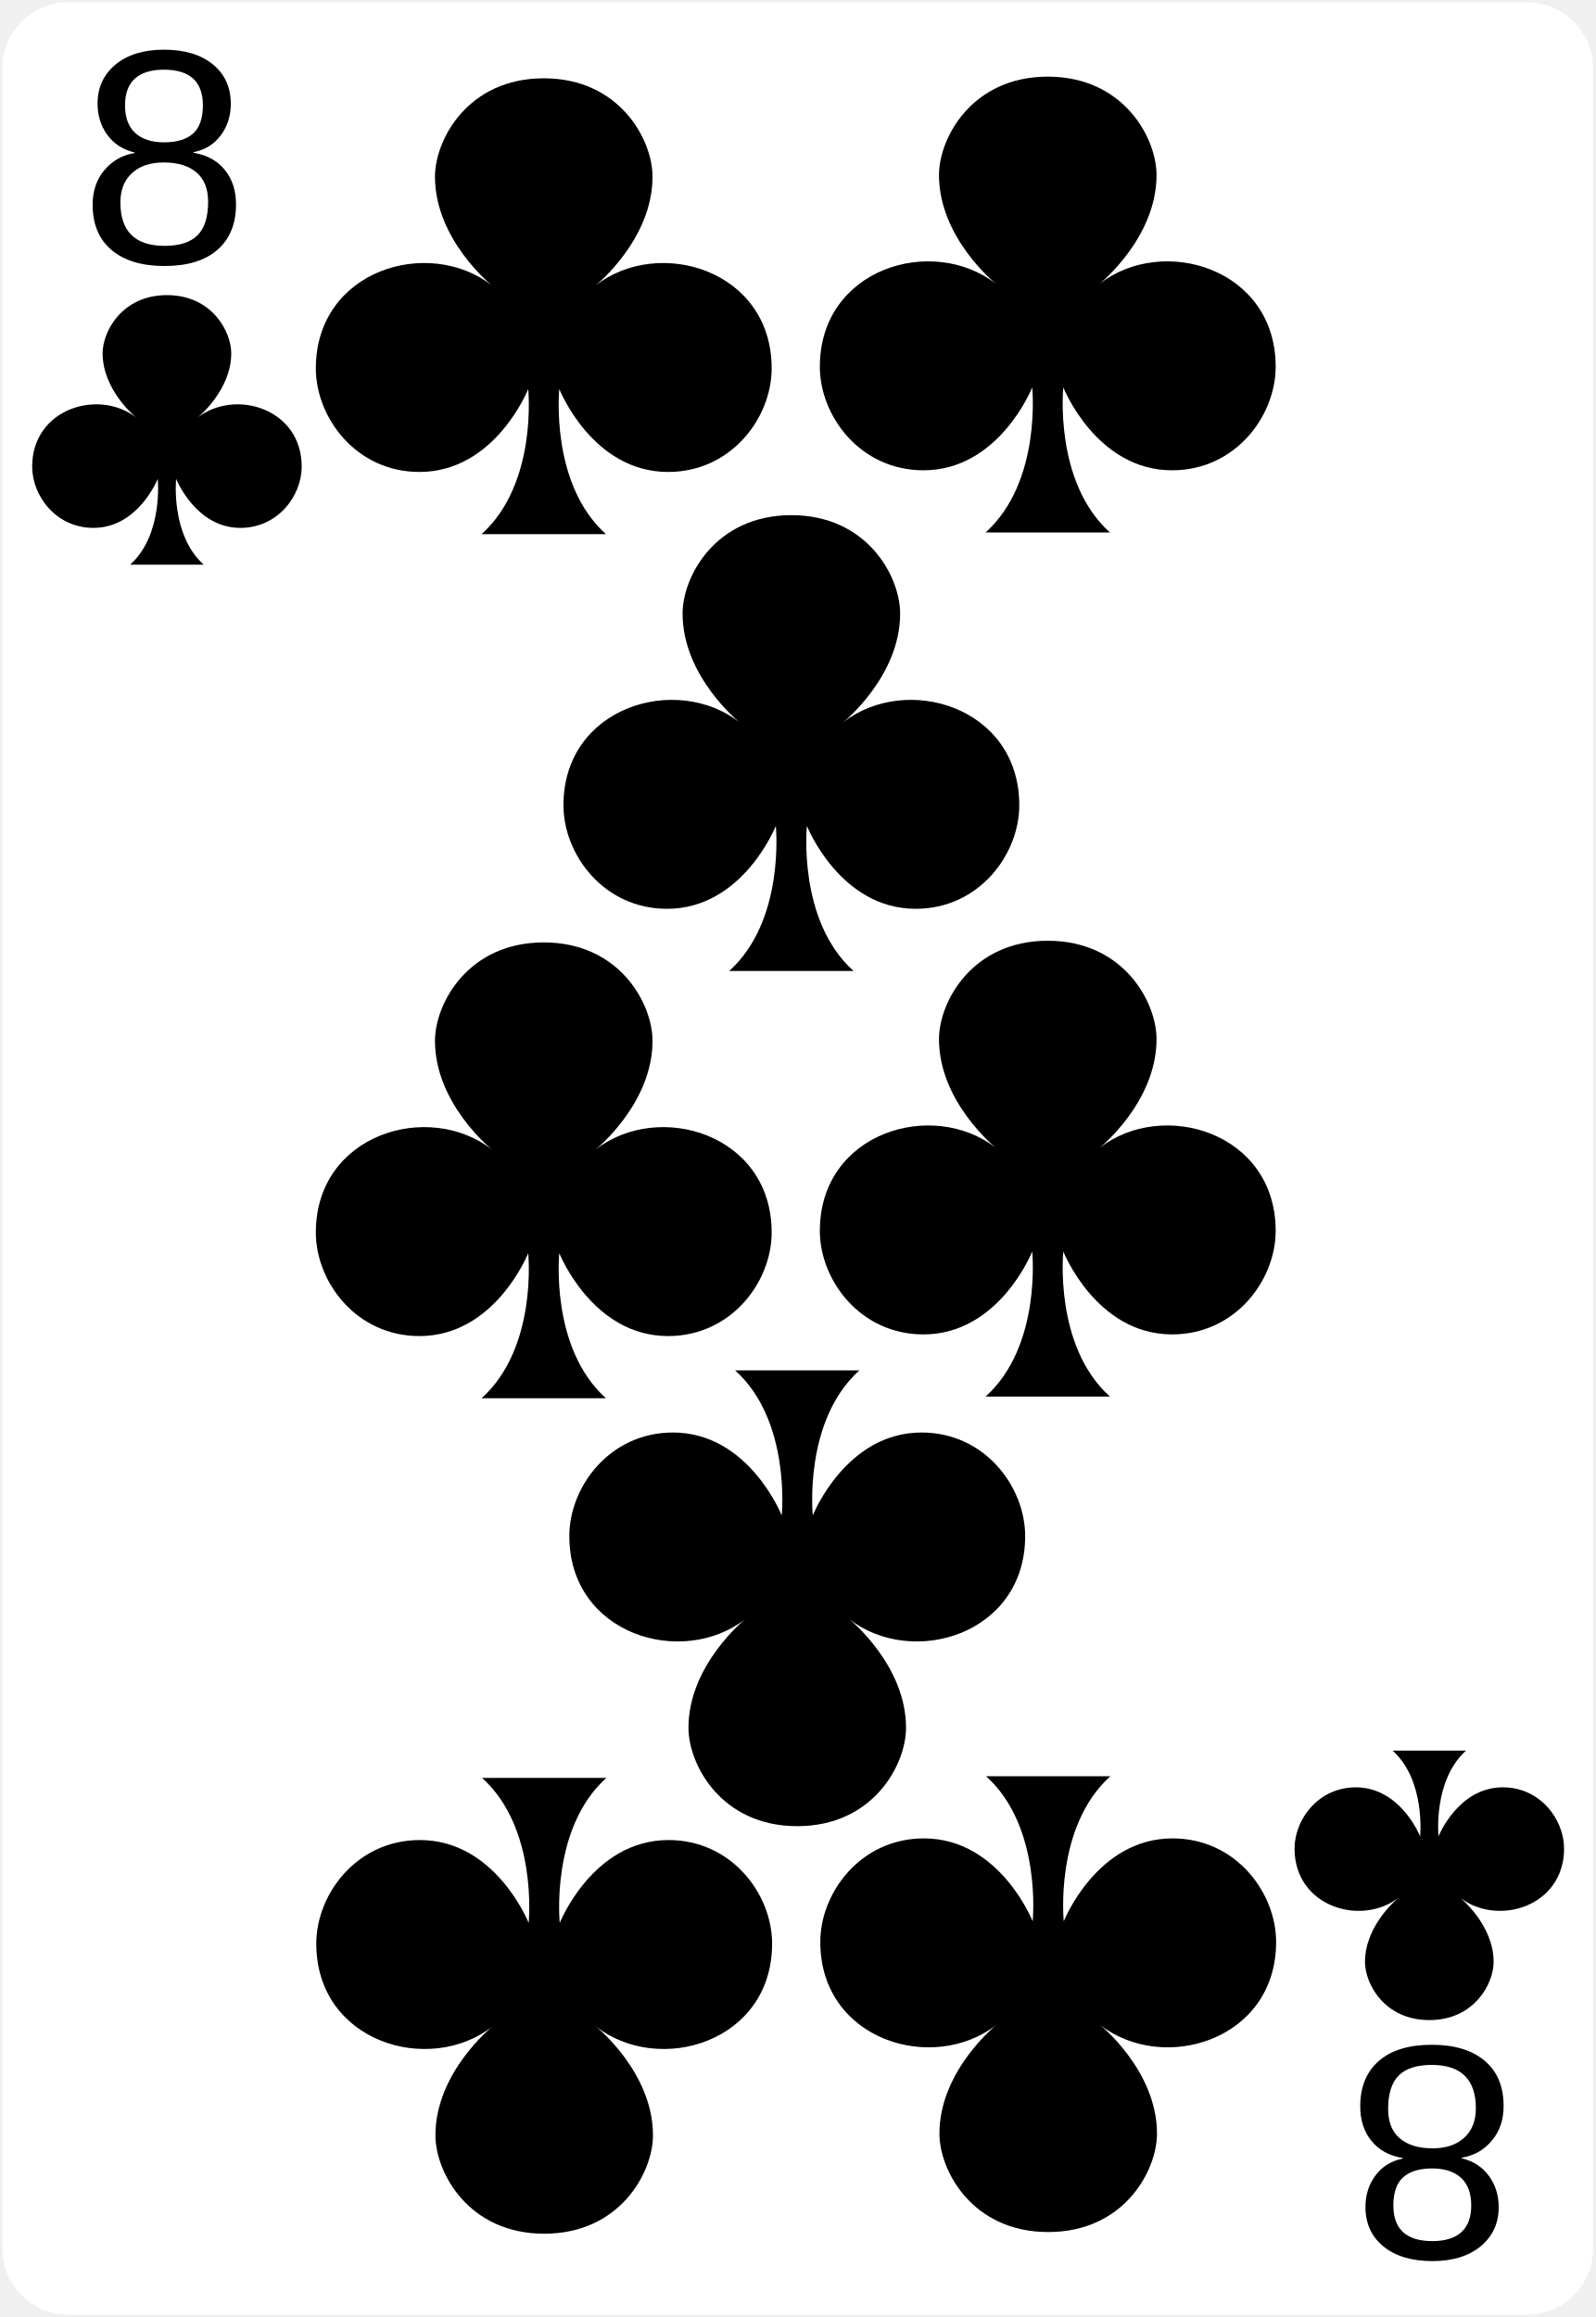
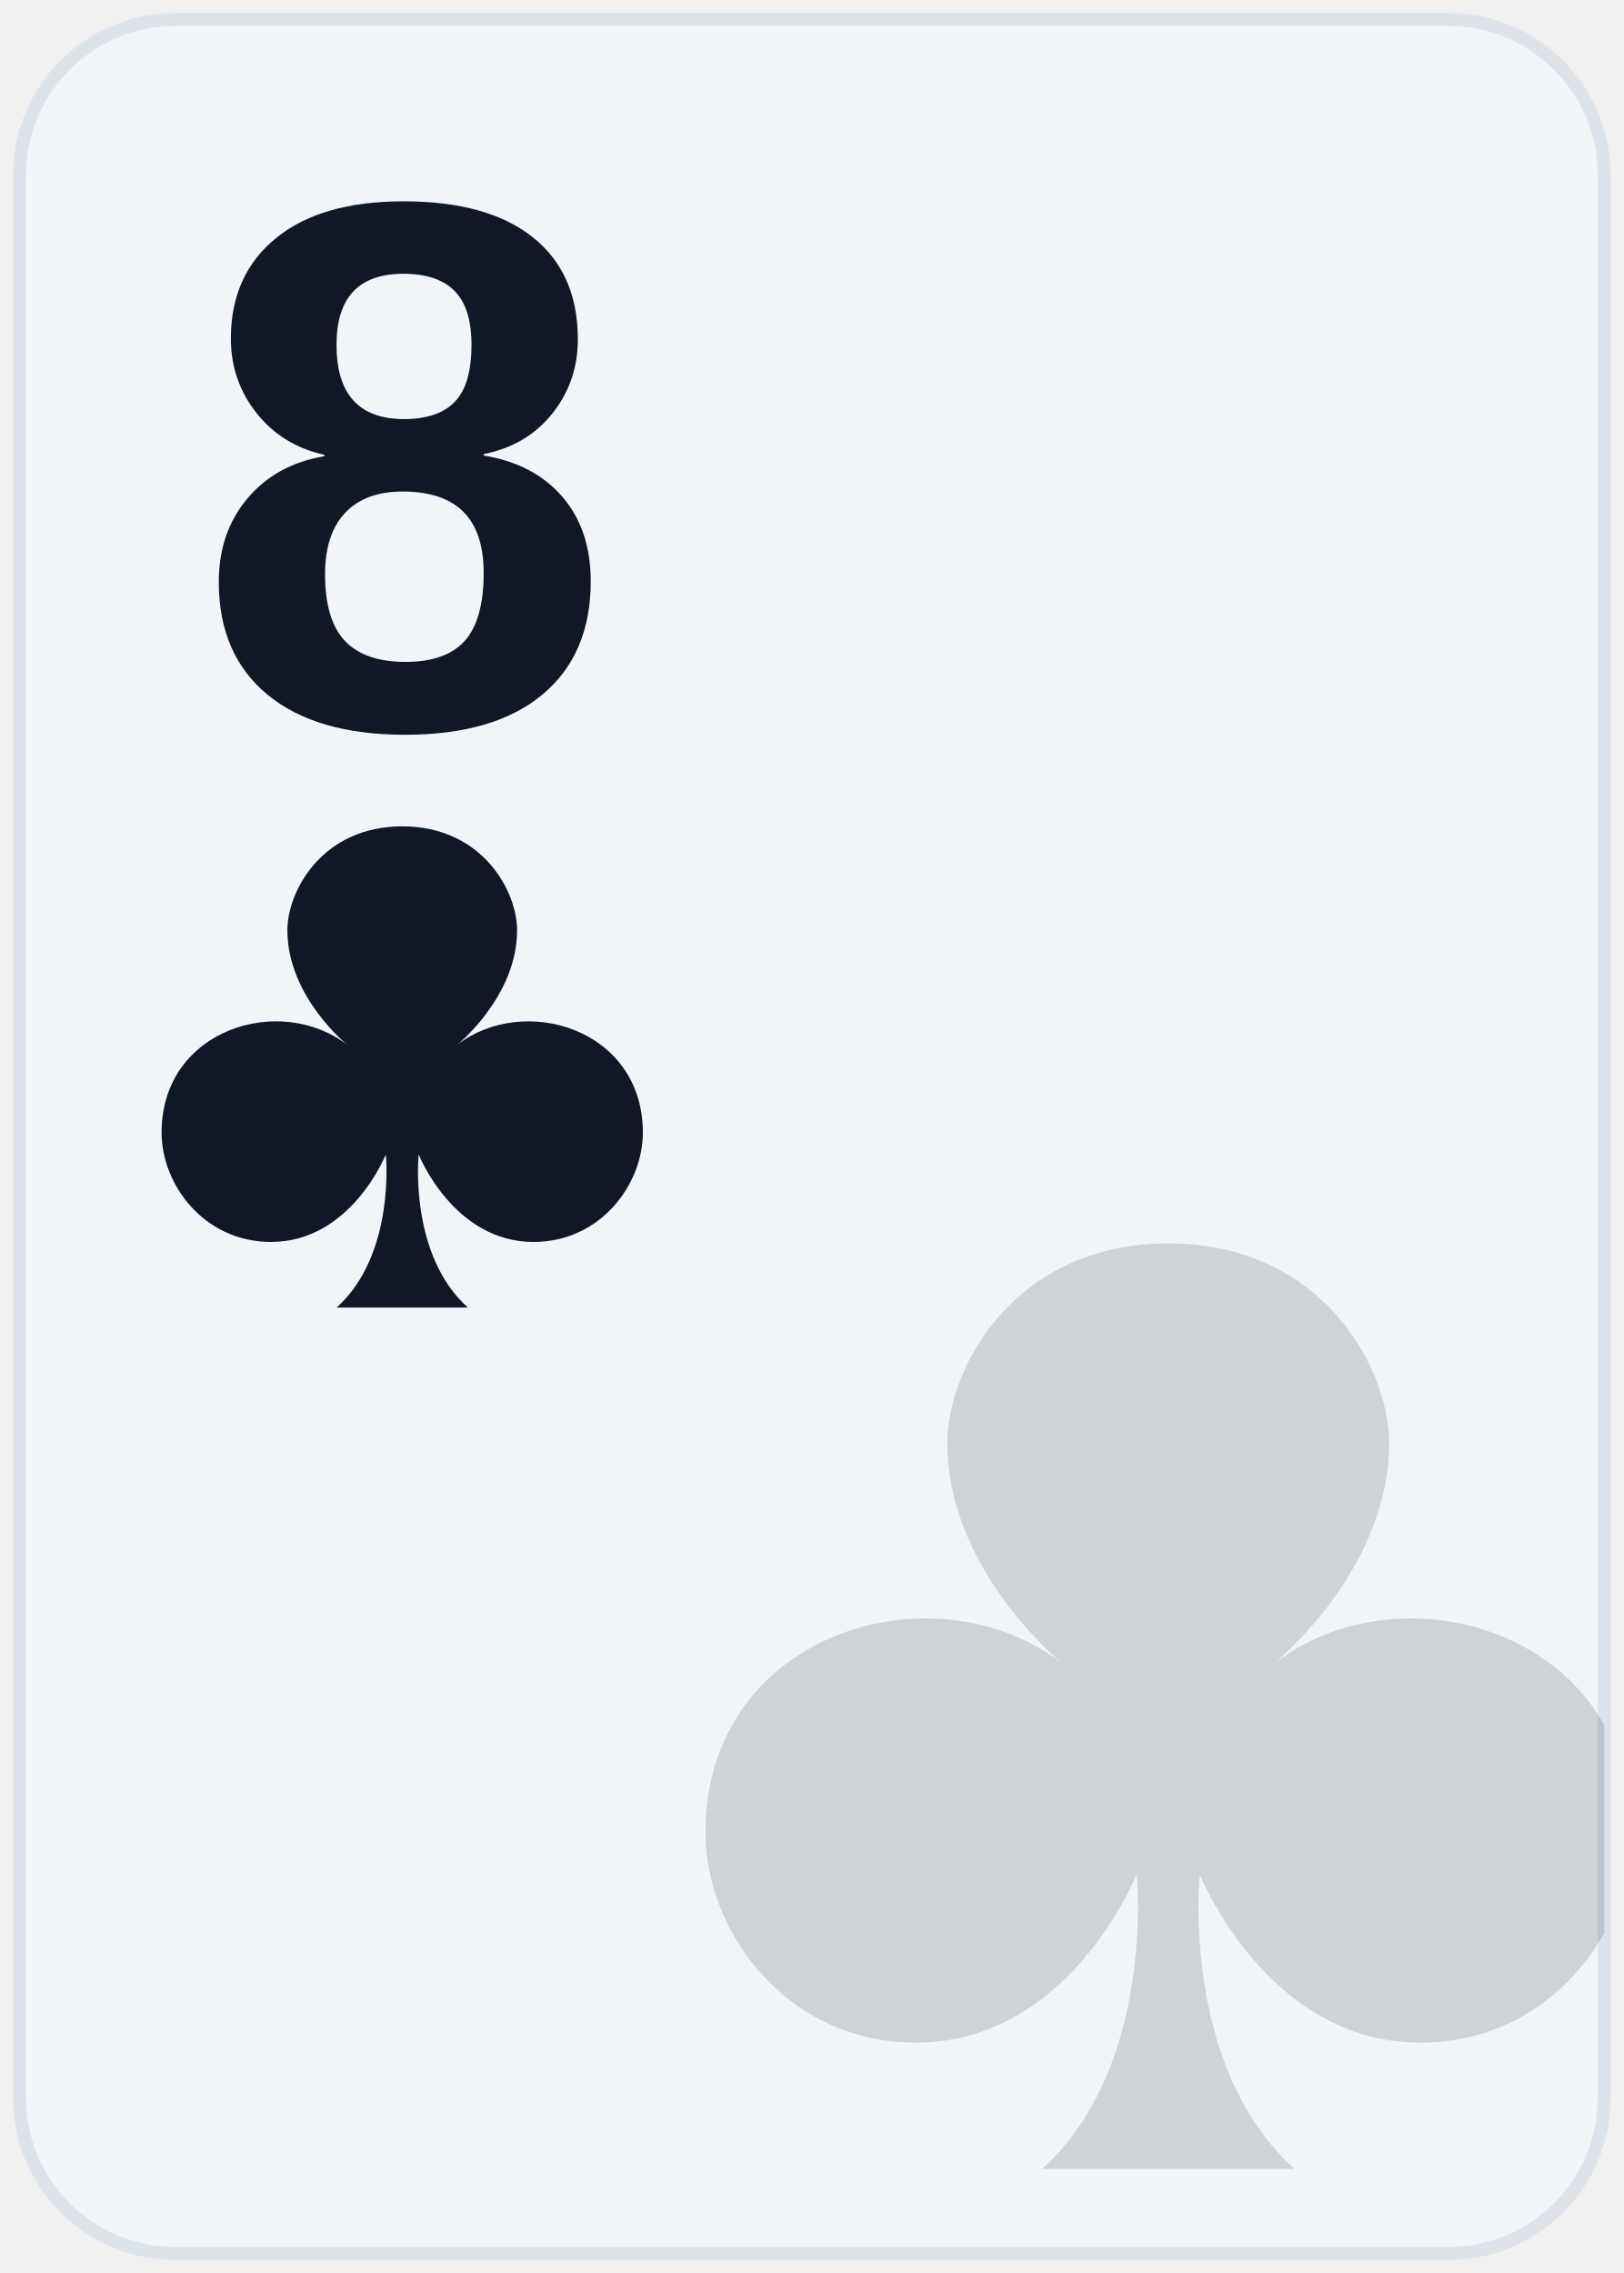
- <svg xmlns="http://www.w3.org/2000/svg" xmlns:xlink="http://www.w3.org/1999/xlink" width="167.087pt" height="242.667pt" viewBox="0 0 167.087 242.667" xml:space="preserve" id="svg2" version="1.1">
-   <defs id="defs41">
-     <radialGradient xlink:href="#linearGradient2984" id="radialGradient3760" cx="48.231" cy="18.138" fx="48.231" fy="18.138" r="9.5" gradientUnits="userSpaceOnUse" gradientTransform="matrix(-1.560526,0.01828294,-0.02684055,-2.290953,123.9838,58.80911)" />
-     <linearGradient id="linearGradient2984">
-       <stop style="stop-color:#000000;stop-opacity:1;" offset="0" id="stop2986" />
-       <stop style="stop-color:#000000;stop-opacity:0.656;" offset="1" id="stop2988" />
-     </linearGradient>
-     <radialGradient xlink:href="#linearGradient3784" id="radialGradient3792" cx="171.487" cy="511.223" fx="171.487" fy="511.223" r="81.903" gradientTransform="matrix(1.152989,-0.6739155,0.3948202,0.6754904,-233.6326,270.4008)" gradientUnits="userSpaceOnUse" />
-     <linearGradient id="linearGradient3784">
-       <stop style="stop-color:#ffffff;stop-opacity:0.534;" offset="0" id="stop3786" />
-       <stop style="stop-color:#000000;stop-opacity:0;" offset="1" id="stop3788" />
-     </linearGradient>
-     <radialGradient r="81.903" fy="511.223" fx="171.487" cy="511.223" cx="171.487" gradientTransform="matrix(1.152989,-0.6739155,0.3948202,0.6754904,-233.6326,270.4008)" gradientUnits="userSpaceOnUse" id="radialGradient3855" xlink:href="#linearGradient3784-4" />
-     <linearGradient id="linearGradient3784-4">
-       <stop style="stop-color:#ffffff;stop-opacity:0.519;" offset="0" id="stop3786-8" />
-       <stop style="stop-color:#000000;stop-opacity:0;" offset="1" id="stop3788-6" />
-     </linearGradient>
-     <radialGradient r="81.903" fy="461.841" fx="181.694" cy="461.841" cx="181.694" gradientTransform="matrix(1.152989,-0.6739155,0.3948202,0.6754904,-233.6326,270.4008)" gradientUnits="userSpaceOnUse" id="radialGradient3916" xlink:href="#linearGradient3784-3" />
-     <linearGradient id="linearGradient3784-3">
-       <stop style="stop-color:#ffffff;stop-opacity:0.702;" offset="0" id="stop3786-86" />
-       <stop style="stop-color:#000000;stop-opacity:0;" offset="1" id="stop3788-2" />
-     </linearGradient>
+ <svg xmlns="http://www.w3.org/2000/svg" width="250" height="350" viewBox="0 0 250 350">
+   <defs>
+     <clipPath id="cc_8C">
+       <rect x="3" y="3" width="244" height="344" rx="24" ry="24" />
+     </clipPath>
  </defs>
-   <g id="Layer_x0020_1" style="fill-rule:nonzero;clip-rule:nonzero;stroke:#000000;stroke-miterlimit:4;">
-     <path style="fill:#FFFFFF;stroke-width:0;" d="M166.837,235.548c0,3.777-3.087,6.869-6.871,6.869H7.111c-3.775,0-6.861-3.092-6.861-6.869V7.12C0.25,3.343,3.336,0.25,7.111,0.25h152.855    c3.784,0,6.871,3.093,6.871,6.87v228.428z" id="path5" />
-     <g style="stroke:none;" id="g7">
-       <g id="g9">
- 				
- 			</g>
-     </g>
-     <g id="g15">
- 			
- 		</g>
-     <g id="g19">
- 			
- 		</g>
-     <g style="stroke:none;" id="g23">
-       <g id="g25">
- 				
- 			</g>
-     </g>
-     <g style="stroke:none;" id="g31">
-       <g id="g33">
- 				
- 			</g>
-     </g>
+   <rect x="3" y="3" width="244" height="344" rx="24" ry="24" fill="#f2f5f8" stroke="#dde3ea" stroke-width="2" />
+   <g clip-path="url(#cc_8C)">
+     <path d="m 50.291,22.698 c 0,0 2.375,-1.9 2.375,-4.534 0,-1.542 -1.369,-4.102 -4.534,-4.102 -3.165,0 -4.534,2.561 -4.534,4.102 0,2.634 2.375,4.534 2.375,4.534 -2.638,-2.055 -7.341,-0.652 -7.341,3.455 0,2.056 1.68,4.318 4.318,4.318 3.165,0 4.534,-3.455 4.534,-3.455 0,0 0.402,3.938 -1.943,6.046 h 5.182 c -2.345,-2.107 -1.943,-6.046 -1.943,-6.046 0,0 1.369,3.455 4.534,3.455 2.639,0 4.318,-2.263 4.318,-4.318 0,-4.107 -4.703,-5.51 -7.341,-3.455 z" fill="#0f1729" opacity="0.16" transform="translate(180,266) scale(7.5) translate(-48.15,-24)" />
  </g>
-   <text xml:space="preserve" style="font-size:32px;font-style:normal;font-weight:normal;line-height:125%;letter-spacing:0px;word-spacing:0px;fill:#000000;fill-opacity:1;stroke:none;font-family:Bitstream Vera Sans" x="8.311" y="27.548" id="text3788">
-     <tspan id="tspan3790" x="8.311" y="27.548" style="font-style:normal;font-variant:normal;font-weight:normal;font-stretch:normal;font-family:Arial;-inkscape-font-specification:Arial">8</tspan>
-   </text>
-   <g transform="matrix(1.485651,0,0,1.485651,-54.02466,10.01807)" id="layer1-1-4">
-     <path id="cl-9" d="m 50.291,22.698 c 0,0 2.375,-1.9 2.375,-4.534 0,-1.542 -1.369,-4.102 -4.534,-4.102 -3.165,0 -4.534,2.561 -4.534,4.102 0,2.634 2.375,4.534 2.375,4.534 -2.638,-2.055 -7.341,-0.652 -7.341,3.455 0,2.056 1.68,4.318 4.318,4.318 3.165,0 4.534,-3.455 4.534,-3.455 0,0 0.402,3.938 -1.943,6.046 h 5.182 c -2.345,-2.107 -1.943,-6.046 -1.943,-6.046 0,0 1.369,3.455 4.534,3.455 2.639,0 4.318,-2.263 4.318,-4.318 0,-4.107 -4.703,-5.51 -7.341,-3.455 z" style="fill:#000000" />
-   </g>
-   <text xml:space="preserve" style="font-size:32px;font-style:normal;font-weight:normal;line-height:125%;letter-spacing:0px;word-spacing:0px;fill:#000000;fill-opacity:1;stroke:none;font-family:Bitstream Vera Sans" x="-158.864" y="-214.467" id="text3788-8" transform="scale(-1,-1)">
-     <tspan id="tspan3790-7" x="-158.864" y="-214.467" style="font-style:normal;font-variant:normal;font-weight:normal;font-stretch:normal;font-family:Arial;-inkscape-font-specification:Arial">8</tspan>
-   </text>
-   <g transform="matrix(-1.485651,0,0,-1.485651,221.1992,232.4618)" id="layer1-1-4-1">
-     <path id="cl-9-7" d="m 50.291,22.698 c 0,0 2.375,-1.9 2.375,-4.534 0,-1.542 -1.369,-4.102 -4.534,-4.102 -3.165,0 -4.534,2.561 -4.534,4.102 0,2.634 2.375,4.534 2.375,4.534 -2.638,-2.055 -7.341,-0.652 -7.341,3.455 0,2.056 1.68,4.318 4.318,4.318 3.165,0 4.534,-3.455 4.534,-3.455 0,0 0.402,3.938 -1.943,6.046 h 5.182 c -2.345,-2.107 -1.943,-6.046 -1.943,-6.046 0,0 1.369,3.455 4.534,3.455 2.639,0 4.318,-2.263 4.318,-4.318 0,-4.107 -4.703,-5.51 -7.341,-3.455 z" style="fill:#000000" />
-   </g>
-   <g transform="matrix(2.512578,0,0,2.512578,-63.98839,-27.13112)" id="layer1-1-4-8">
-     <path id="cl-9-8" d="m 50.291,22.698 c 0,0 2.375,-1.9 2.375,-4.534 0,-1.542 -1.369,-4.102 -4.534,-4.102 -3.165,0 -4.534,2.561 -4.534,4.102 0,2.634 2.375,4.534 2.375,4.534 -2.638,-2.055 -7.341,-0.652 -7.341,3.455 0,2.056 1.68,4.318 4.318,4.318 3.165,0 4.534,-3.455 4.534,-3.455 0,0 0.402,3.938 -1.943,6.046 h 5.182 c -2.345,-2.107 -1.943,-6.046 -1.943,-6.046 0,0 1.369,3.455 4.534,3.455 2.639,0 4.318,-2.263 4.318,-4.318 0,-4.107 -4.703,-5.51 -7.341,-3.455 z" style="fill:#000000" />
-   </g>
-   <g transform="matrix(-2.512578,0,0,-2.512578,177.9295,269.2751)" id="layer1-1-4-8-0">
-     <path id="cl-9-8-6" d="m 50.291,22.698 c 0,0 2.375,-1.9 2.375,-4.534 0,-1.542 -1.369,-4.102 -4.534,-4.102 -3.165,0 -4.534,2.561 -4.534,4.102 0,2.634 2.375,4.534 2.375,4.534 -2.638,-2.055 -7.341,-0.652 -7.341,3.455 0,2.056 1.68,4.318 4.318,4.318 3.165,0 4.534,-3.455 4.534,-3.455 0,0 0.402,3.938 -1.943,6.046 h 5.182 c -2.345,-2.107 -1.943,-6.046 -1.943,-6.046 0,0 1.369,3.455 4.534,3.455 2.639,0 4.318,-2.263 4.318,-4.318 0,-4.107 -4.703,-5.51 -7.341,-3.455 z" style="fill:#000000" />
-   </g>
-   <g transform="matrix(2.512578,0,0,2.512578,-63.98839,63.36968)" id="layer1-1-4-8-2">
-     <path id="cl-9-8-0" d="m 50.291,22.698 c 0,0 2.375,-1.9 2.375,-4.534 0,-1.542 -1.369,-4.102 -4.534,-4.102 -3.165,0 -4.534,2.561 -4.534,4.102 0,2.634 2.375,4.534 2.375,4.534 -2.638,-2.055 -7.341,-0.652 -7.341,3.455 0,2.056 1.68,4.318 4.318,4.318 3.165,0 4.534,-3.455 4.534,-3.455 0,0 0.402,3.938 -1.943,6.046 h 5.182 c -2.345,-2.107 -1.943,-6.046 -1.943,-6.046 0,0 1.369,3.455 4.534,3.455 2.639,0 4.318,-2.263 4.318,-4.318 0,-4.107 -4.703,-5.51 -7.341,-3.455 z" style="fill:#000000" />
-   </g>
-   <g transform="matrix(2.512578,0,0,2.512578,-11.20333,-27.30484)" id="layer1-1-4-8-8">
-     <path id="cl-9-8-9" d="m 50.291,22.698 c 0,0 2.375,-1.9 2.375,-4.534 0,-1.542 -1.369,-4.102 -4.534,-4.102 -3.165,0 -4.534,2.561 -4.534,4.102 0,2.634 2.375,4.534 2.375,4.534 -2.638,-2.055 -7.341,-0.652 -7.341,3.455 0,2.056 1.68,4.318 4.318,4.318 3.165,0 4.534,-3.455 4.534,-3.455 0,0 0.402,3.938 -1.943,6.046 h 5.182 c -2.345,-2.107 -1.943,-6.046 -1.943,-6.046 0,0 1.369,3.455 4.534,3.455 2.639,0 4.318,-2.263 4.318,-4.318 0,-4.107 -4.703,-5.51 -7.341,-3.455 z" style="fill:#000000" />
-   </g>
-   <g transform="matrix(-2.512578,0,0,-2.512578,230.7146,269.1014)" id="layer1-1-4-8-0-2">
-     <path id="cl-9-8-6-6" d="m 50.291,22.698 c 0,0 2.375,-1.9 2.375,-4.534 0,-1.542 -1.369,-4.102 -4.534,-4.102 -3.165,0 -4.534,2.561 -4.534,4.102 0,2.634 2.375,4.534 2.375,4.534 -2.638,-2.055 -7.341,-0.652 -7.341,3.455 0,2.056 1.68,4.318 4.318,4.318 3.165,0 4.534,-3.455 4.534,-3.455 0,0 0.402,3.938 -1.943,6.046 h 5.182 c -2.345,-2.107 -1.943,-6.046 -1.943,-6.046 0,0 1.369,3.455 4.534,3.455 2.639,0 4.318,-2.263 4.318,-4.318 0,-4.107 -4.703,-5.51 -7.341,-3.455 z" style="fill:#000000" />
-   </g>
-   <g transform="matrix(2.512578,0,0,2.512578,-11.20333,63.19596)" id="layer1-1-4-8-2-6">
-     <path id="cl-9-8-0-4" d="m 50.291,22.698 c 0,0 2.375,-1.9 2.375,-4.534 0,-1.542 -1.369,-4.102 -4.534,-4.102 -3.165,0 -4.534,2.561 -4.534,4.102 0,2.634 2.375,4.534 2.375,4.534 -2.638,-2.055 -7.341,-0.652 -7.341,3.455 0,2.056 1.68,4.318 4.318,4.318 3.165,0 4.534,-3.455 4.534,-3.455 0,0 0.402,3.938 -1.943,6.046 h 5.182 c -2.345,-2.107 -1.943,-6.046 -1.943,-6.046 0,0 1.369,3.455 4.534,3.455 2.639,0 4.318,-2.263 4.318,-4.318 0,-4.107 -4.703,-5.51 -7.341,-3.455 z" style="fill:#000000" />
-   </g>
-   <g transform="matrix(2.512578,0,0,2.512578,-38.0557,18.62236)" id="layer1-1-4-8-6">
-     <path id="cl-9-8-8" d="m 50.291,22.698 c 0,0 2.375,-1.9 2.375,-4.534 0,-1.542 -1.369,-4.102 -4.534,-4.102 -3.165,0 -4.534,2.561 -4.534,4.102 0,2.634 2.375,4.534 2.375,4.534 -2.638,-2.055 -7.341,-0.652 -7.341,3.455 0,2.056 1.68,4.318 4.318,4.318 3.165,0 4.534,-3.455 4.534,-3.455 0,0 0.402,3.938 -1.943,6.046 h 5.182 c -2.345,-2.107 -1.943,-6.046 -1.943,-6.046 0,0 1.369,3.455 4.534,3.455 2.639,0 4.318,-2.263 4.318,-4.318 0,-4.107 -4.703,-5.51 -7.341,-3.455 z" style="fill:#000000" />
-   </g>
-   <g transform="matrix(-2.512578,0,0,-2.512578,204.4313,226.5922)" id="layer1-1-4-8-6-8">
-     <path id="cl-9-8-8-8" d="m 50.291,22.698 c 0,0 2.375,-1.9 2.375,-4.534 0,-1.542 -1.369,-4.102 -4.534,-4.102 -3.165,0 -4.534,2.561 -4.534,4.102 0,2.634 2.375,4.534 2.375,4.534 -2.638,-2.055 -7.341,-0.652 -7.341,3.455 0,2.056 1.68,4.318 4.318,4.318 3.165,0 4.534,-3.455 4.534,-3.455 0,0 0.402,3.938 -1.943,6.046 h 5.182 c -2.345,-2.107 -1.943,-6.046 -1.943,-6.046 0,0 1.369,3.455 4.534,3.455 2.639,0 4.318,-2.263 4.318,-4.318 0,-4.107 -4.703,-5.51 -7.341,-3.455 z" style="fill:#000000" />
-   </g>
+   <text x="30" y="112" text-anchor="start" font-family="'Space Grotesk', Arial, sans-serif" font-weight="700" font-size="116" letter-spacing="0" fill="#0f1729">8</text>
+   <path d="m 50.291,22.698 c 0,0 2.375,-1.9 2.375,-4.534 0,-1.542 -1.369,-4.102 -4.534,-4.102 -3.165,0 -4.534,2.561 -4.534,4.102 0,2.634 2.375,4.534 2.375,4.534 -2.638,-2.055 -7.341,-0.652 -7.341,3.455 0,2.056 1.68,4.318 4.318,4.318 3.165,0 4.534,-3.455 4.534,-3.455 0,0 0.402,3.938 -1.943,6.046 h 5.182 c -2.345,-2.107 -1.943,-6.046 -1.943,-6.046 0,0 1.369,3.455 4.534,3.455 2.639,0 4.318,-2.263 4.318,-4.318 0,-4.107 -4.703,-5.51 -7.341,-3.455 z" fill="#0f1729" transform="translate(62,166) scale(3.9) translate(-48.15,-24)" />
</svg>
